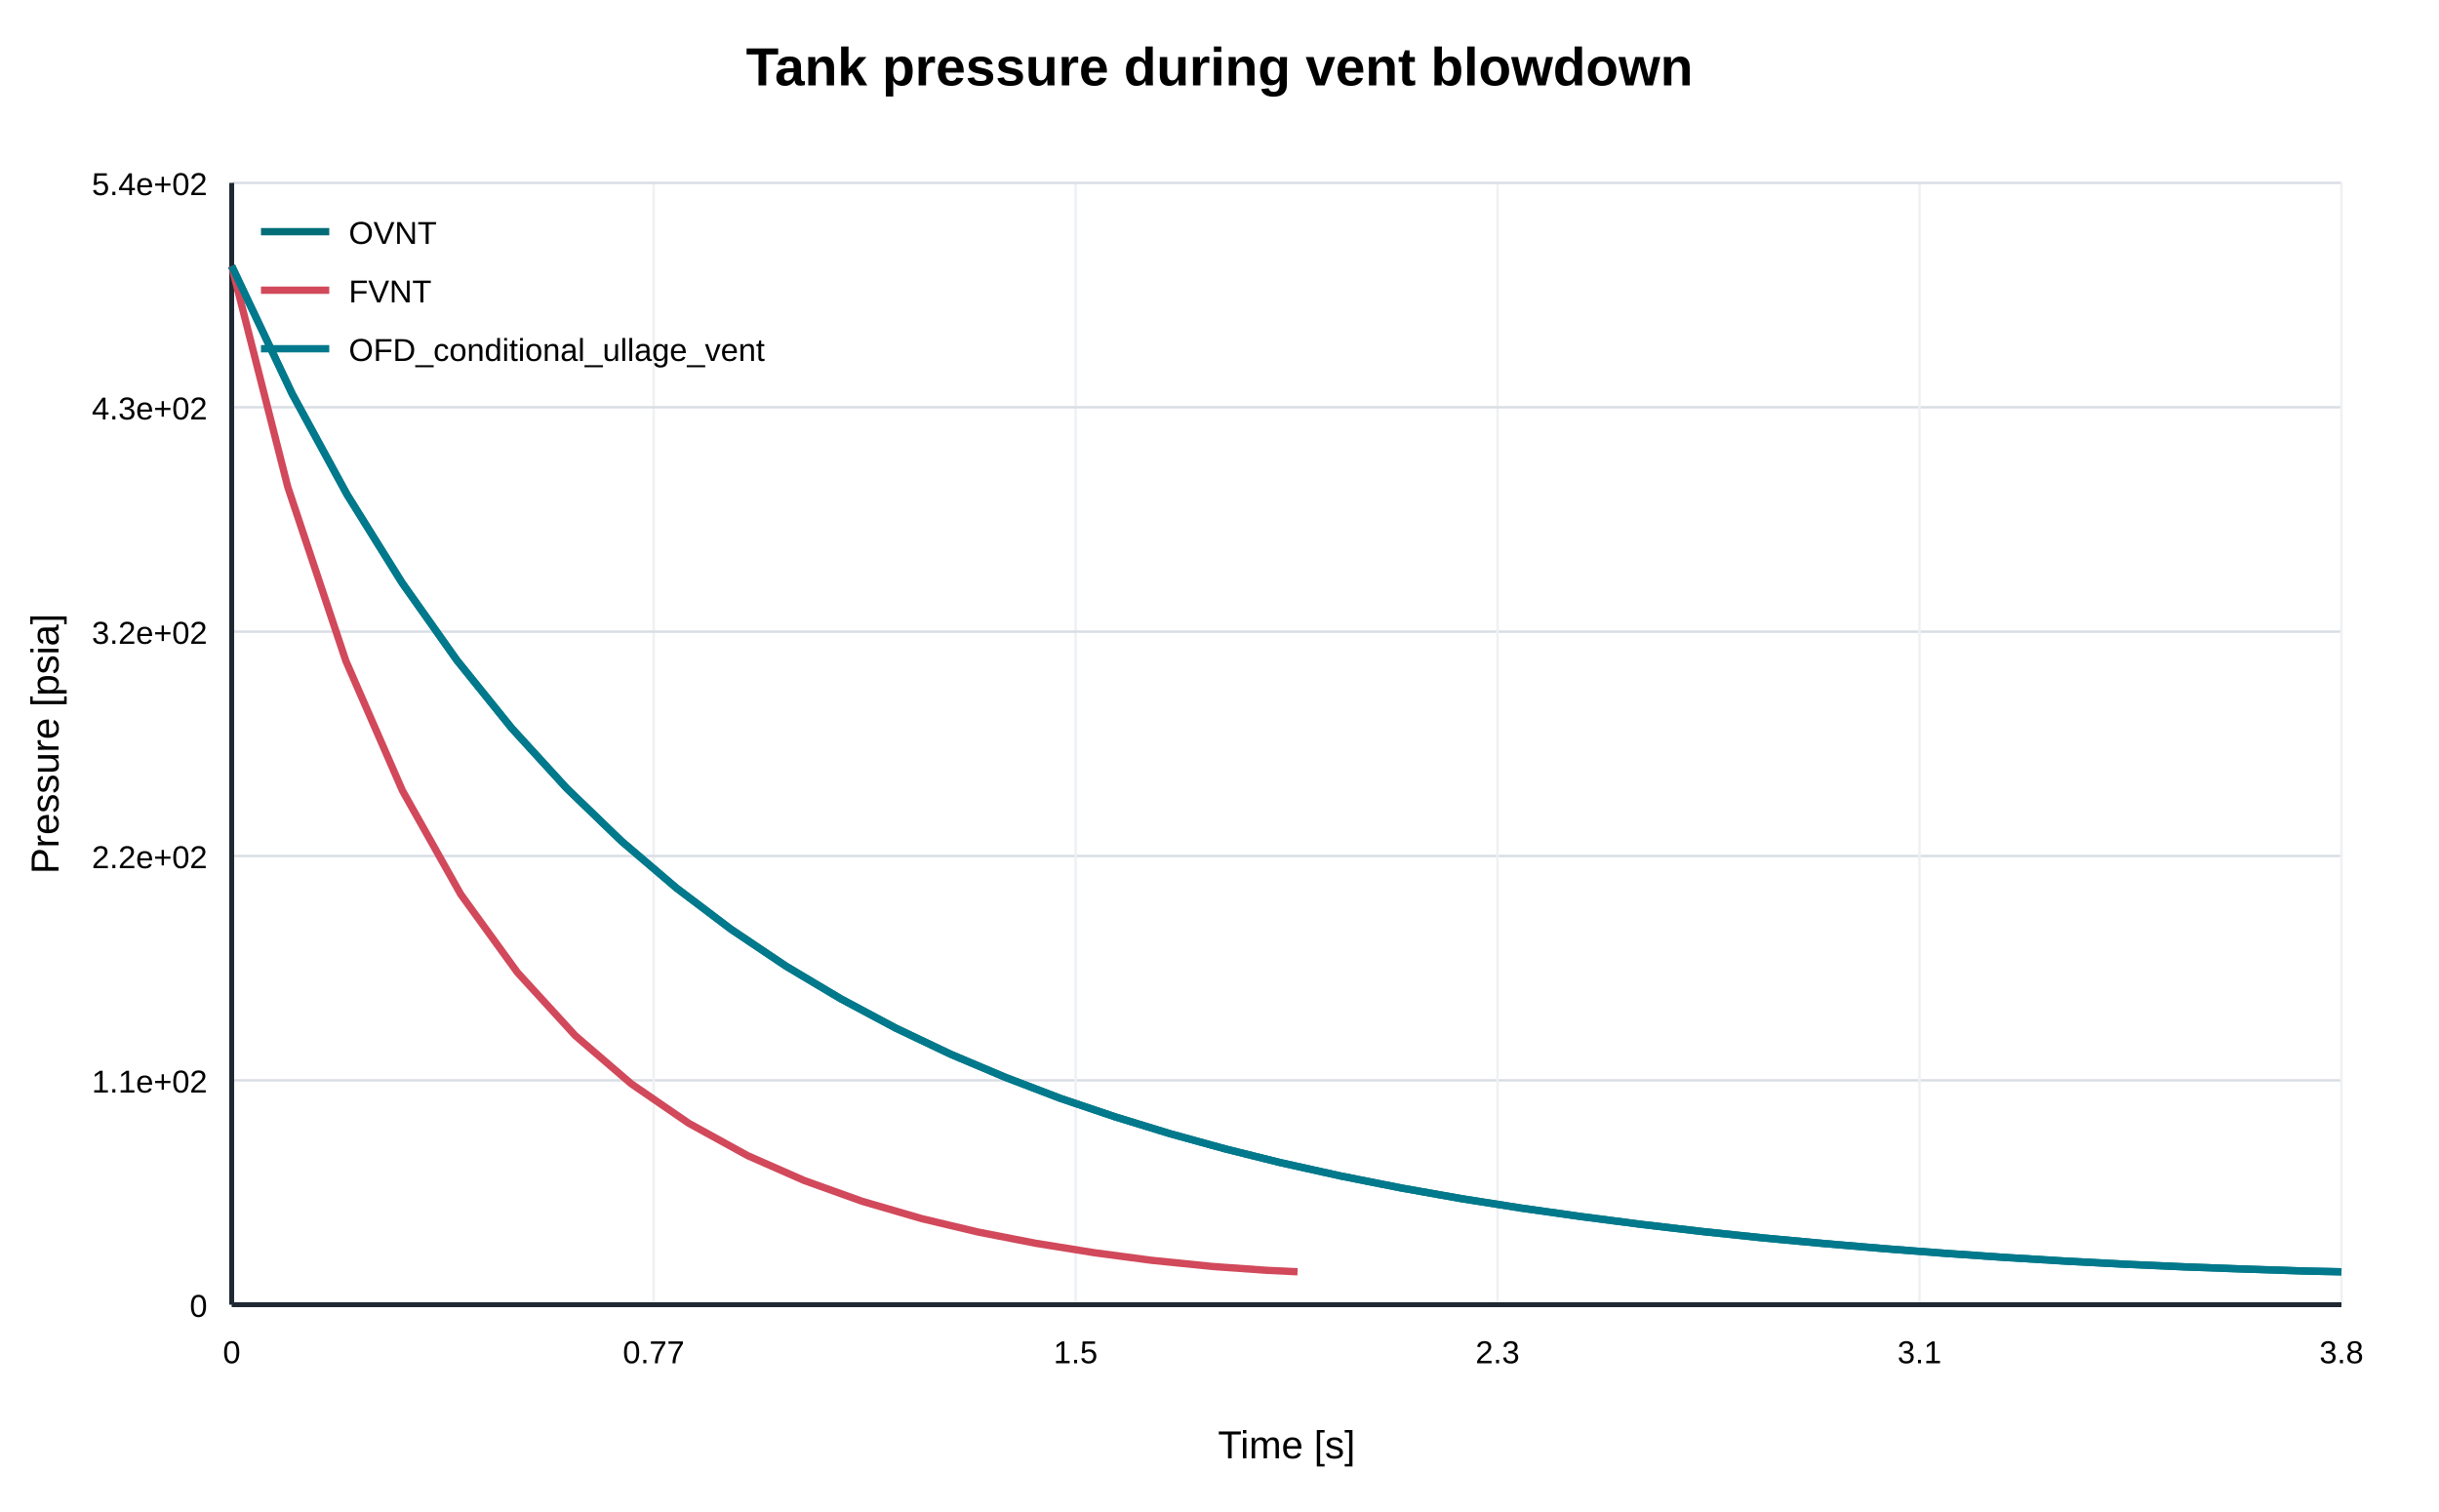
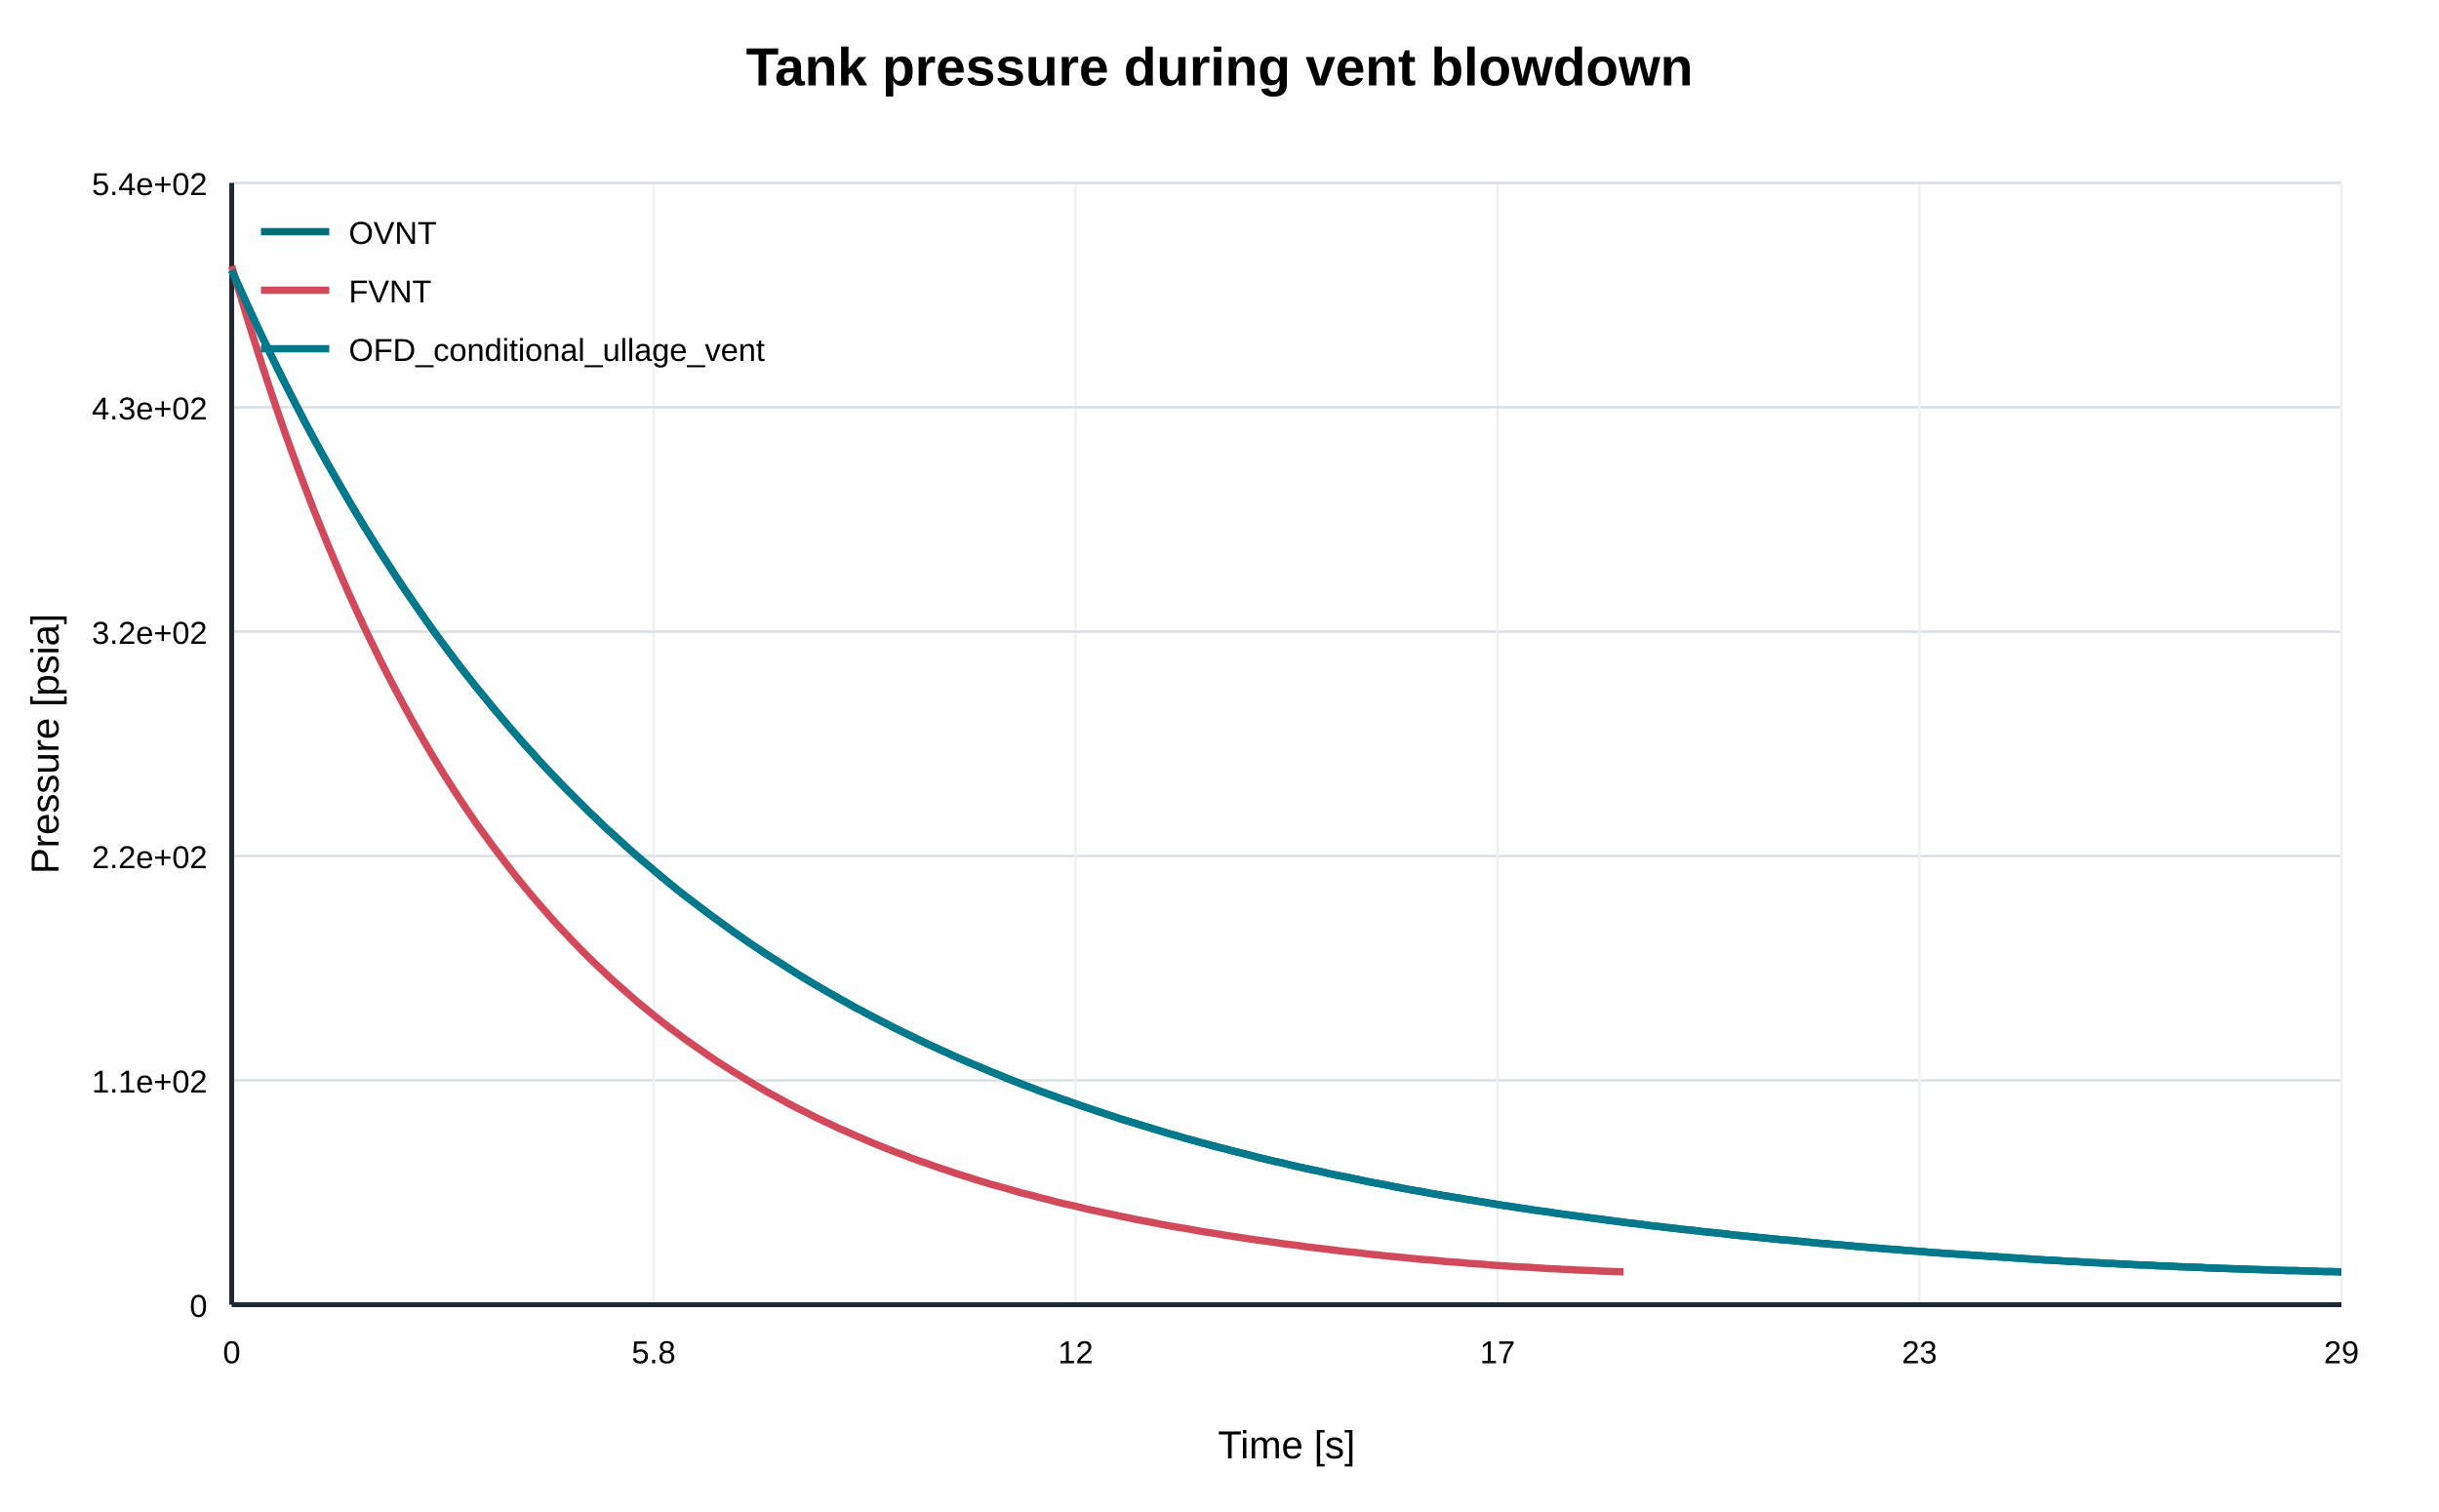
<svg xmlns="http://www.w3.org/2000/svg" width="1000" height="620">
  <rect width="100%" height="100%" fill="white" />
  <text x="500.0" y="35" text-anchor="middle" font-family="Arial" font-size="22" font-weight="bold">Tank pressure during vent blowdown</text>
  <line x1="95" y1="535.0" x2="960" y2="535.0" stroke="#d8dee4" />
  <line x1="95.0" y1="75" x2="95.0" y2="535" stroke="#eef1f4" />
  <text x="85" y="540.0" text-anchor="end" font-family="Arial" font-size="13">0</text>
  <text x="95.0" y="559" text-anchor="middle" font-family="Arial" font-size="13">0</text>
  <line x1="95" y1="443.0" x2="960" y2="443.0" stroke="#d8dee4" />
  <line x1="268.0" y1="75" x2="268.0" y2="535" stroke="#eef1f4" />
  <text x="85" y="448.0" text-anchor="end" font-family="Arial" font-size="13">1.1e+02</text>
-   <text x="268.0" y="559" text-anchor="middle" font-family="Arial" font-size="13">0.77</text>
+   <text x="268.0" y="559" text-anchor="middle" font-family="Arial" font-size="13">5.8</text>
  <line x1="95" y1="351.0" x2="960" y2="351.0" stroke="#d8dee4" />
  <line x1="441.0" y1="75" x2="441.0" y2="535" stroke="#eef1f4" />
  <text x="85" y="356.0" text-anchor="end" font-family="Arial" font-size="13">2.2e+02</text>
-   <text x="441.0" y="559" text-anchor="middle" font-family="Arial" font-size="13">1.5</text>
+   <text x="441.0" y="559" text-anchor="middle" font-family="Arial" font-size="13">12</text>
  <line x1="95" y1="259.0" x2="960" y2="259.0" stroke="#d8dee4" />
  <line x1="614.0" y1="75" x2="614.0" y2="535" stroke="#eef1f4" />
  <text x="85" y="264.0" text-anchor="end" font-family="Arial" font-size="13">3.2e+02</text>
-   <text x="614.0" y="559" text-anchor="middle" font-family="Arial" font-size="13">2.3</text>
+   <text x="614.0" y="559" text-anchor="middle" font-family="Arial" font-size="13">17</text>
  <line x1="95" y1="167.0" x2="960" y2="167.0" stroke="#d8dee4" />
  <line x1="787.0" y1="75" x2="787.0" y2="535" stroke="#eef1f4" />
  <text x="85" y="172.0" text-anchor="end" font-family="Arial" font-size="13">4.3e+02</text>
-   <text x="787.0" y="559" text-anchor="middle" font-family="Arial" font-size="13">3.1</text>
+   <text x="787.0" y="559" text-anchor="middle" font-family="Arial" font-size="13">23</text>
  <line x1="95" y1="75.0" x2="960" y2="75.0" stroke="#d8dee4" />
  <line x1="960.0" y1="75" x2="960.0" y2="535" stroke="#eef1f4" />
  <text x="85" y="80.0" text-anchor="end" font-family="Arial" font-size="13">5.4e+02</text>
-   <text x="960.0" y="559" text-anchor="middle" font-family="Arial" font-size="13">3.8</text>
+   <text x="960.0" y="559" text-anchor="middle" font-family="Arial" font-size="13">29</text>
  <line x1="95" y1="535" x2="960" y2="535" stroke="#1f2933" stroke-width="2" />
  <line x1="95" y1="75" x2="95" y2="535" stroke="#1f2933" stroke-width="2" />
  <text x="527.5" y="598" text-anchor="middle" font-family="Arial" font-size="16">Time [s]</text>
  <text transform="translate(24 305.0) rotate(-90)" text-anchor="middle" font-family="Arial" font-size="16">Pressure [psia]</text>
-   <polyline fill="none" stroke="#006d77" stroke-width="3" points="95.0,109.1 119.8,161.5 142.3,202.8 164.8,238.9 187.3,270.7 209.8,298.6 232.3,323.2 254.8,344.9 277.3,364.1 299.8,381.1 322.3,396.2 344.8,409.6 367.3,421.6 389.8,432.3 412.3,441.8 434.8,450.4 457.3,458.0 479.8,464.9 502.3,471.1 524.8,476.7 549.6,482.2 574.3,487.1 599.1,491.5 623.8,495.4 648.6,498.9 673.3,502.1 698.1,505.0 722.8,507.6 747.6,509.9 772.4,512.0 797.1,513.9 821.9,515.6 846.6,517.1 871.4,518.4 896.1,519.5 920.9,520.4 945.6,521.2 960.0,521.5" />
+   <polyline fill="none" stroke="#006d77" stroke-width="3" points="95.0,110.8 98.3,118.2 101.3,124.8 104.3,131.3 107.3,137.7 110.3,143.9 113.3,150.1 116.3,156.1 119.3,162.0 122.3,167.8 125.3,173.6 128.3,179.2 131.3,184.7 134.3,190.1 137.3,195.4 140.3,200.6 143.3,205.8 146.3,210.8 149.3,215.8 152.3,220.6 155.6,225.9 158.9,231.0 162.2,236.1 165.5,241.1 168.8,245.9 172.1,250.7 175.4,255.4 178.7,260.0 182.0,264.5 185.3,268.9 188.6,273.3 191.9,277.5 195.2,281.7 198.6,285.8 201.9,289.9 205.2,293.8 208.5,297.7 211.8,301.5 215.1,305.3 218.4,308.9 221.7,312.6 225.0,316.1 228.3,319.6 231.6,323.0 234.9,326.3 238.2,329.6 241.5,332.9 244.8,336.0 248.1,339.2 251.4,342.2 254.7,345.2 258.0,348.2 261.3,351.1 264.6,353.9 267.9,356.7 271.2,359.5 274.5,362.2 277.8,364.9 281.1,367.5 284.4,370.0 287.7,372.5 291.0,375.0 294.3,377.4 297.6,379.8 300.9,382.2 304.2,384.5 307.5,386.8 310.8,389.0 314.1,391.2 317.4,393.3 320.7,395.4 324.0,397.5 327.3,399.6 330.6,401.6 333.9,403.6 337.2,405.5 340.5,407.4 343.8,409.3 347.1,411.1 350.4,413.0 353.7,414.7 357.0,416.5 360.3,418.2 363.6,419.9 366.9,421.6 370.2,423.2 373.5,424.8 376.8,426.4 380.1,428.0 383.4,429.5 386.7,431.0 390.0,432.5 393.3,434.0 396.6,435.4 399.9,436.8 403.3,438.2 406.6,439.6 409.9,440.9 413.2,442.3 416.5,443.6 419.8,444.9 423.1,446.1 426.4,447.4 429.7,448.6 433.0,449.8 436.3,451.0 439.6,452.1 442.9,453.3 446.2,454.4 449.5,455.5 452.8,456.6 456.1,457.7 459.4,458.8 462.7,459.8 466.0,460.8 469.3,461.8 472.6,462.8 475.9,463.8 479.2,464.8 482.5,465.7 485.8,466.7 489.1,467.6 492.4,468.5 495.7,469.4 499.0,470.3 502.3,471.1 505.6,472.0 508.9,472.8 512.2,473.6 515.5,474.5 518.8,475.3 522.1,476.1 525.4,476.8 528.7,477.6 532.0,478.4 535.3,479.1 538.6,479.8 541.9,480.5 545.2,481.3 548.5,482.0 551.8,482.6 555.1,483.3 558.4,484.0 561.7,484.7 565.0,485.3 568.3,485.9 571.6,486.6 574.9,487.2 577.9,487.8 580.9,488.3 583.9,488.8 586.9,489.4 589.9,489.9 592.9,490.4 595.9,490.9 598.9,491.4 601.9,491.9 605.0,492.4 608.0,492.9 611.0,493.4 614.0,493.9 617.0,494.4 620.0,494.8 623.0,495.3 626.0,495.7 629.0,496.2 632.0,496.6 635.0,497.0 638.0,497.5 641.0,497.9 644.0,498.3 647.0,498.7 650.0,499.1 653.0,499.5 656.0,499.9 659.0,500.3 662.0,500.7 665.0,501.1 668.0,501.5 671.0,501.8 674.0,502.2 677.0,502.6 680.0,502.9 683.0,503.3 686.0,503.6 689.0,504.0 692.0,504.3 695.0,504.6 698.0,505.0 701.0,505.3 704.0,505.6 707.0,505.9 710.0,506.3 713.0,506.6 716.0,506.9 719.0,507.2 722.0,507.5 725.0,507.8 728.0,508.1 731.0,508.4 734.0,508.6 737.0,508.9 740.0,509.2 743.0,509.5 746.0,509.8 749.0,510.0 752.0,510.3 755.0,510.5 758.0,510.8 761.0,511.1 764.0,511.3 767.0,511.6 770.0,511.8 773.0,512.1 776.0,512.3 779.0,512.5 782.0,512.8 785.0,513.0 788.0,513.2 791.0,513.5 794.0,513.7 797.0,513.9 800.0,514.1 803.0,514.3 806.0,514.5 809.1,514.7 812.1,514.9 815.1,515.1 818.1,515.3 821.1,515.5 824.1,515.7 827.1,515.9 830.1,516.1 833.1,516.3 836.1,516.5 839.1,516.7 842.1,516.8 845.1,517.0 848.1,517.2 851.1,517.3 854.1,517.5 857.1,517.7 860.1,517.8 863.1,518.0 866.1,518.1 869.1,518.3 872.1,518.4 875.1,518.6 878.1,518.7 881.1,518.8 884.1,519.0 887.1,519.1 890.1,519.2 893.1,519.4 896.1,519.5 899.1,519.6 902.1,519.7 905.1,519.9 908.1,520.0 911.1,520.1 914.1,520.2 917.1,520.3 920.1,520.4 923.1,520.5 926.1,520.6 929.1,520.7 932.1,520.8 935.1,520.9 938.1,521.0 941.1,521.0 944.1,521.1 947.1,521.2 950.1,521.3 953.1,521.4 956.1,521.4 959.1,521.5 960.0,521.5" />
  <line x1="107" y1="95" x2="135" y2="95" stroke="#006d77" stroke-width="3" />
  <text x="143" y="100" font-family="Arial" font-size="13">OVNT</text>
-   <polyline fill="none" stroke="#d1495b" stroke-width="3" points="95.0,109.1 118.0,199.7 141.8,271.0 165.0,324.2 188.9,366.7 212.1,398.7 235.9,424.7 258.8,444.4 282.4,460.6 306.6,473.9 329.8,484.1 353.5,492.6 377.9,499.7 401.0,505.2 424.6,509.8 448.8,513.7 472.2,516.8 496.9,519.3 519.4,520.9 532.0,521.5" />
+   <polyline fill="none" stroke="#d1495b" stroke-width="3" points="95.0,109.1 98.3,120.3 101.3,130.2 104.3,139.8 107.3,149.2 110.3,158.3 113.3,167.2 116.3,175.9 119.3,184.3 122.3,192.5 125.3,200.4 128.3,208.2 131.3,215.7 134.3,223.1 137.3,230.2 140.3,237.2 143.3,244.0 146.3,250.6 149.3,257.1 152.3,263.3 155.6,270.1 158.9,276.6 162.2,282.9 165.5,289.1 168.8,295.1 172.1,300.9 175.4,306.6 178.7,312.1 182.0,317.5 185.3,322.7 188.6,327.8 191.9,332.7 195.2,337.5 198.6,342.2 201.9,346.7 205.2,351.1 208.5,355.4 211.8,359.6 215.1,363.7 218.4,367.7 221.7,371.5 225.0,375.3 228.3,379.0 231.6,382.5 234.9,386.0 238.2,389.4 241.5,392.7 244.8,395.9 248.1,399.0 251.4,402.1 254.7,405.0 258.0,407.9 261.3,410.8 264.6,413.5 267.9,416.2 271.2,418.8 274.5,421.4 277.8,423.8 281.1,426.3 284.4,428.6 287.7,430.9 291.0,433.2 294.3,435.4 297.6,437.5 300.9,439.6 304.2,441.6 307.5,443.6 310.8,445.6 314.1,447.5 317.4,449.3 320.7,451.1 324.0,452.9 327.3,454.6 330.6,456.2 333.9,457.9 337.2,459.5 340.5,461.0 343.8,462.6 347.1,464.0 350.4,465.5 353.7,466.9 357.0,468.3 360.3,469.7 363.6,471.0 366.9,472.3 370.2,473.5 373.5,474.8 376.8,476.0 380.1,477.1 383.4,478.3 386.7,479.4 390.0,480.5 393.3,481.6 396.6,482.6 399.9,483.7 403.3,484.7 406.6,485.7 409.9,486.6 413.2,487.5 416.5,488.5 419.8,489.4 423.1,490.2 426.4,491.1 429.7,491.9 433.0,492.8 436.3,493.6 439.6,494.3 442.9,495.1 446.2,495.9 449.5,496.6 452.8,497.3 456.1,498.0 459.4,498.7 462.7,499.4 466.0,500.1 469.3,500.7 472.6,501.3 475.9,502.0 479.2,502.6 482.5,503.2 485.8,503.7 489.1,504.3 492.4,504.9 495.7,505.4 499.0,505.9 502.3,506.5 505.6,507.0 508.9,507.5 512.2,508.0 515.5,508.5 518.8,508.9 522.1,509.4 525.4,509.9 528.7,510.3 532.0,510.7 535.3,511.2 538.6,511.6 541.9,512.0 545.2,512.4 548.5,512.8 551.8,513.2 555.1,513.5 558.4,513.9 561.7,514.3 565.0,514.6 568.3,515.0 571.6,515.3 574.9,515.6 577.9,515.9 580.9,516.2 583.9,516.5 586.9,516.7 589.9,517.0 592.9,517.3 595.9,517.5 598.9,517.7 601.9,518.0 605.0,518.2 608.0,518.4 611.0,518.7 614.0,518.9 617.0,519.1 620.0,519.3 623.0,519.5 626.0,519.6 629.0,519.8 632.0,520.0 635.0,520.2 638.0,520.3 641.0,520.5 644.0,520.6 647.0,520.8 650.0,520.9 653.0,521.0 656.0,521.2 659.0,521.3 662.0,521.4 665.0,521.5 665.7,521.5" />
  <line x1="107" y1="119" x2="135" y2="119" stroke="#d1495b" stroke-width="3" />
  <text x="143" y="124" font-family="Arial" font-size="13">FVNT</text>
-   <polyline fill="none" stroke="#00798c" stroke-width="3" points="95.0,109.1 119.8,161.5 142.3,202.8 164.8,238.9 187.3,270.7 209.8,298.6 232.3,323.2 254.8,344.9 277.3,364.1 299.8,381.1 322.3,396.2 344.8,409.6 367.3,421.6 389.8,432.3 412.3,441.8 434.8,450.4 457.3,458.0 479.8,464.9 502.3,471.1 524.8,476.7 549.6,482.2 574.3,487.1 599.1,491.5 623.8,495.4 648.6,498.9 673.3,502.1 698.1,505.0 722.8,507.6 747.6,509.9 772.4,512.0 797.1,513.9 821.9,515.6 846.6,517.1 871.4,518.4 896.1,519.5 920.9,520.4 945.6,521.2 960.0,521.5" />
+   <polyline fill="none" stroke="#00798c" stroke-width="3" points="95.0,110.8 98.3,118.2 101.3,124.8 104.3,131.3 107.3,137.7 110.3,143.9 113.3,150.1 116.3,156.1 119.3,162.0 122.3,167.8 125.3,173.6 128.3,179.2 131.3,184.7 134.3,190.1 137.3,195.4 140.3,200.6 143.3,205.8 146.3,210.8 149.3,215.8 152.3,220.6 155.6,225.9 158.9,231.0 162.2,236.1 165.5,241.1 168.8,245.9 172.1,250.7 175.4,255.4 178.7,260.0 182.0,264.5 185.3,268.9 188.6,273.3 191.9,277.5 195.2,281.7 198.6,285.8 201.9,289.9 205.2,293.8 208.5,297.7 211.8,301.5 215.1,305.3 218.4,308.9 221.7,312.6 225.0,316.1 228.3,319.6 231.6,323.0 234.9,326.3 238.2,329.6 241.5,332.9 244.8,336.0 248.1,339.2 251.4,342.2 254.7,345.2 258.0,348.2 261.3,351.1 264.6,353.9 267.9,356.7 271.2,359.5 274.5,362.2 277.8,364.9 281.1,367.5 284.4,370.0 287.7,372.5 291.0,375.0 294.3,377.4 297.6,379.8 300.9,382.2 304.2,384.5 307.5,386.8 310.8,389.0 314.1,391.2 317.4,393.3 320.7,395.4 324.0,397.5 327.3,399.6 330.6,401.6 333.9,403.6 337.2,405.5 340.5,407.4 343.8,409.3 347.1,411.1 350.4,413.0 353.7,414.7 357.0,416.5 360.3,418.2 363.6,419.9 366.9,421.6 370.2,423.2 373.5,424.8 376.8,426.4 380.1,428.0 383.4,429.5 386.7,431.0 390.0,432.5 393.3,434.0 396.6,435.4 399.9,436.8 403.3,438.2 406.6,439.6 409.9,440.9 413.2,442.3 416.5,443.6 419.8,444.9 423.1,446.1 426.4,447.4 429.7,448.6 433.0,449.8 436.3,451.0 439.6,452.1 442.9,453.3 446.2,454.4 449.5,455.5 452.8,456.6 456.1,457.7 459.4,458.8 462.7,459.8 466.0,460.8 469.3,461.8 472.6,462.8 475.9,463.8 479.2,464.8 482.5,465.7 485.8,466.7 489.1,467.6 492.4,468.5 495.7,469.4 499.0,470.3 502.3,471.1 505.6,472.0 508.9,472.8 512.2,473.6 515.5,474.5 518.8,475.3 522.1,476.1 525.4,476.8 528.7,477.6 532.0,478.4 535.3,479.1 538.6,479.8 541.9,480.5 545.2,481.3 548.5,482.0 551.8,482.6 555.1,483.3 558.4,484.0 561.7,484.7 565.0,485.3 568.3,485.9 571.6,486.6 574.9,487.2 577.9,487.8 580.9,488.3 583.9,488.8 586.9,489.4 589.9,489.9 592.9,490.4 595.9,490.9 598.9,491.4 601.9,491.9 605.0,492.4 608.0,492.9 611.0,493.4 614.0,493.9 617.0,494.4 620.0,494.8 623.0,495.3 626.0,495.7 629.0,496.2 632.0,496.6 635.0,497.0 638.0,497.5 641.0,497.9 644.0,498.3 647.0,498.7 650.0,499.1 653.0,499.5 656.0,499.9 659.0,500.3 662.0,500.7 665.0,501.1 668.0,501.5 671.0,501.8 674.0,502.2 677.0,502.6 680.0,502.9 683.0,503.3 686.0,503.6 689.0,504.0 692.0,504.3 695.0,504.6 698.0,505.0 701.0,505.3 704.0,505.6 707.0,505.9 710.0,506.3 713.0,506.6 716.0,506.9 719.0,507.2 722.0,507.5 725.0,507.8 728.0,508.1 731.0,508.4 734.0,508.6 737.0,508.9 740.0,509.2 743.0,509.5 746.0,509.8 749.0,510.0 752.0,510.3 755.0,510.5 758.0,510.8 761.0,511.1 764.0,511.3 767.0,511.6 770.0,511.8 773.0,512.1 776.0,512.3 779.0,512.5 782.0,512.8 785.0,513.0 788.0,513.2 791.0,513.5 794.0,513.7 797.0,513.9 800.0,514.1 803.0,514.3 806.0,514.5 809.1,514.7 812.1,514.9 815.1,515.1 818.1,515.3 821.1,515.5 824.1,515.7 827.1,515.9 830.1,516.1 833.1,516.3 836.1,516.5 839.1,516.7 842.1,516.8 845.1,517.0 848.1,517.2 851.1,517.3 854.1,517.5 857.1,517.7 860.1,517.8 863.1,518.0 866.1,518.1 869.1,518.3 872.1,518.4 875.1,518.6 878.1,518.7 881.1,518.8 884.1,519.0 887.1,519.1 890.1,519.2 893.1,519.4 896.1,519.5 899.1,519.6 902.1,519.7 905.1,519.9 908.1,520.0 911.1,520.1 914.1,520.2 917.1,520.3 920.1,520.4 923.1,520.5 926.1,520.6 929.1,520.7 932.1,520.8 935.1,520.9 938.1,521.0 941.1,521.0 944.1,521.1 947.1,521.2 950.1,521.3 953.1,521.4 956.1,521.4 959.1,521.5 960.0,521.5" />
  <line x1="107" y1="143" x2="135" y2="143" stroke="#00798c" stroke-width="3" />
  <text x="143" y="148" font-family="Arial" font-size="13">OFD_conditional_ullage_vent</text>
</svg>
